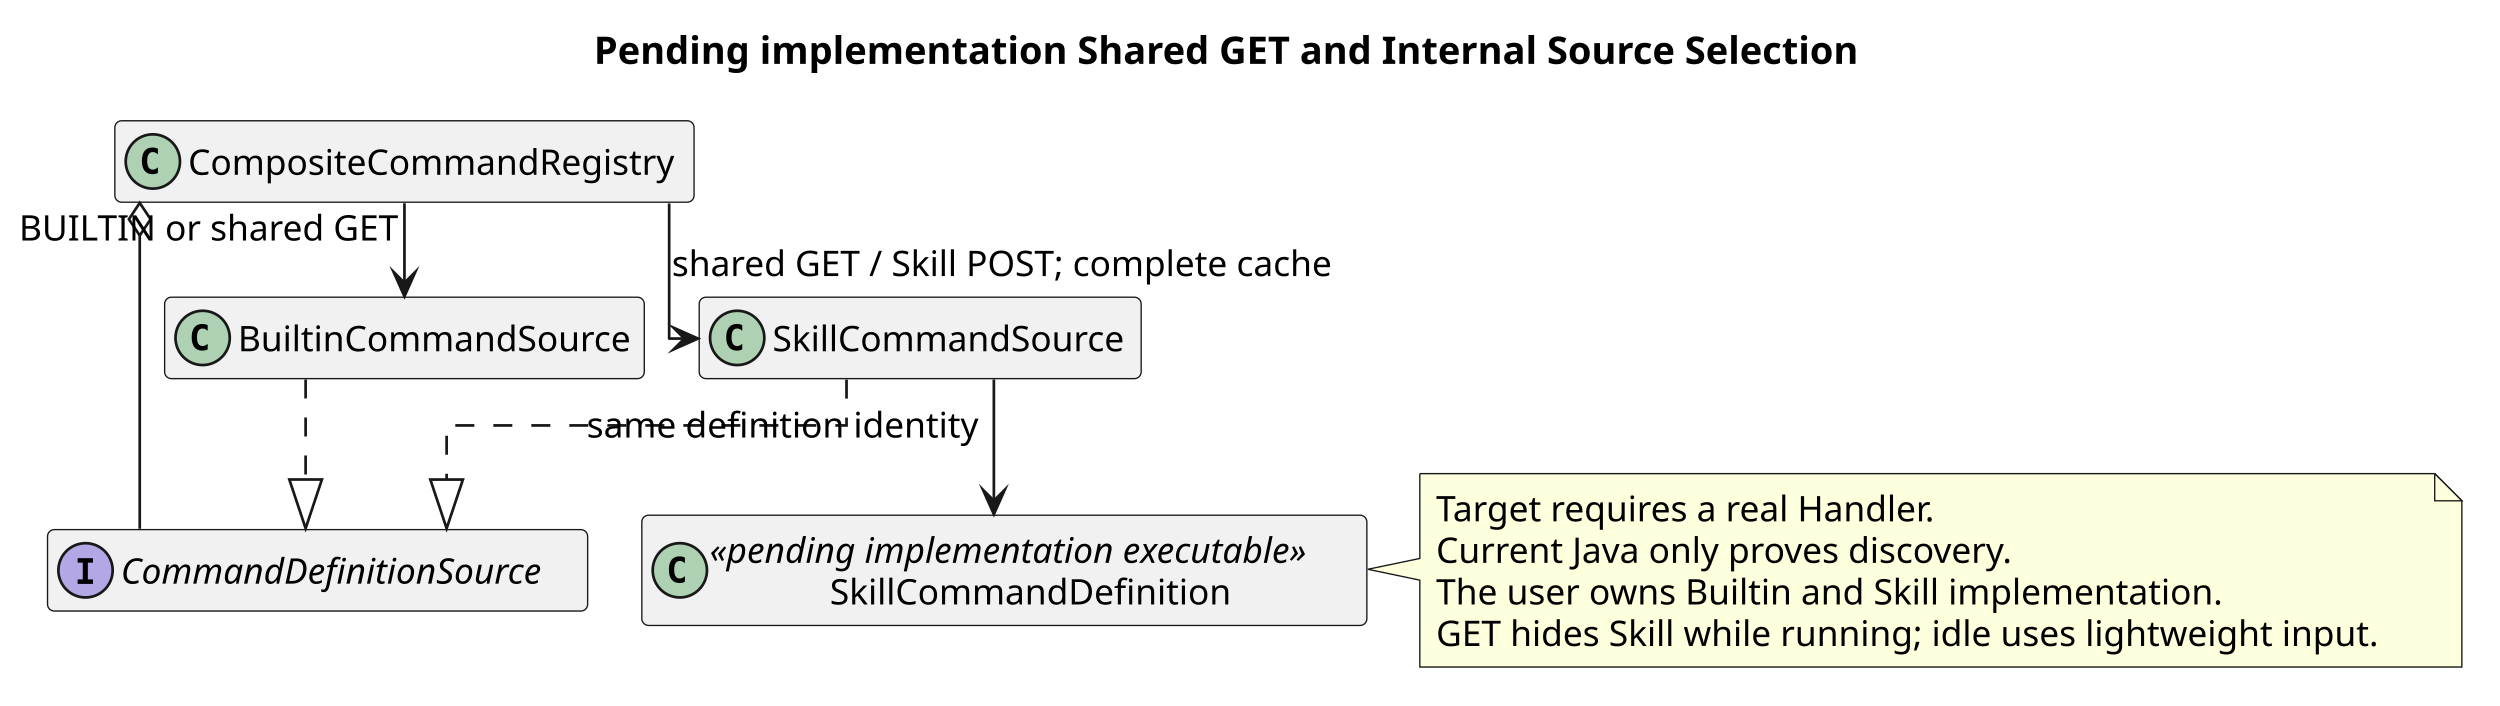
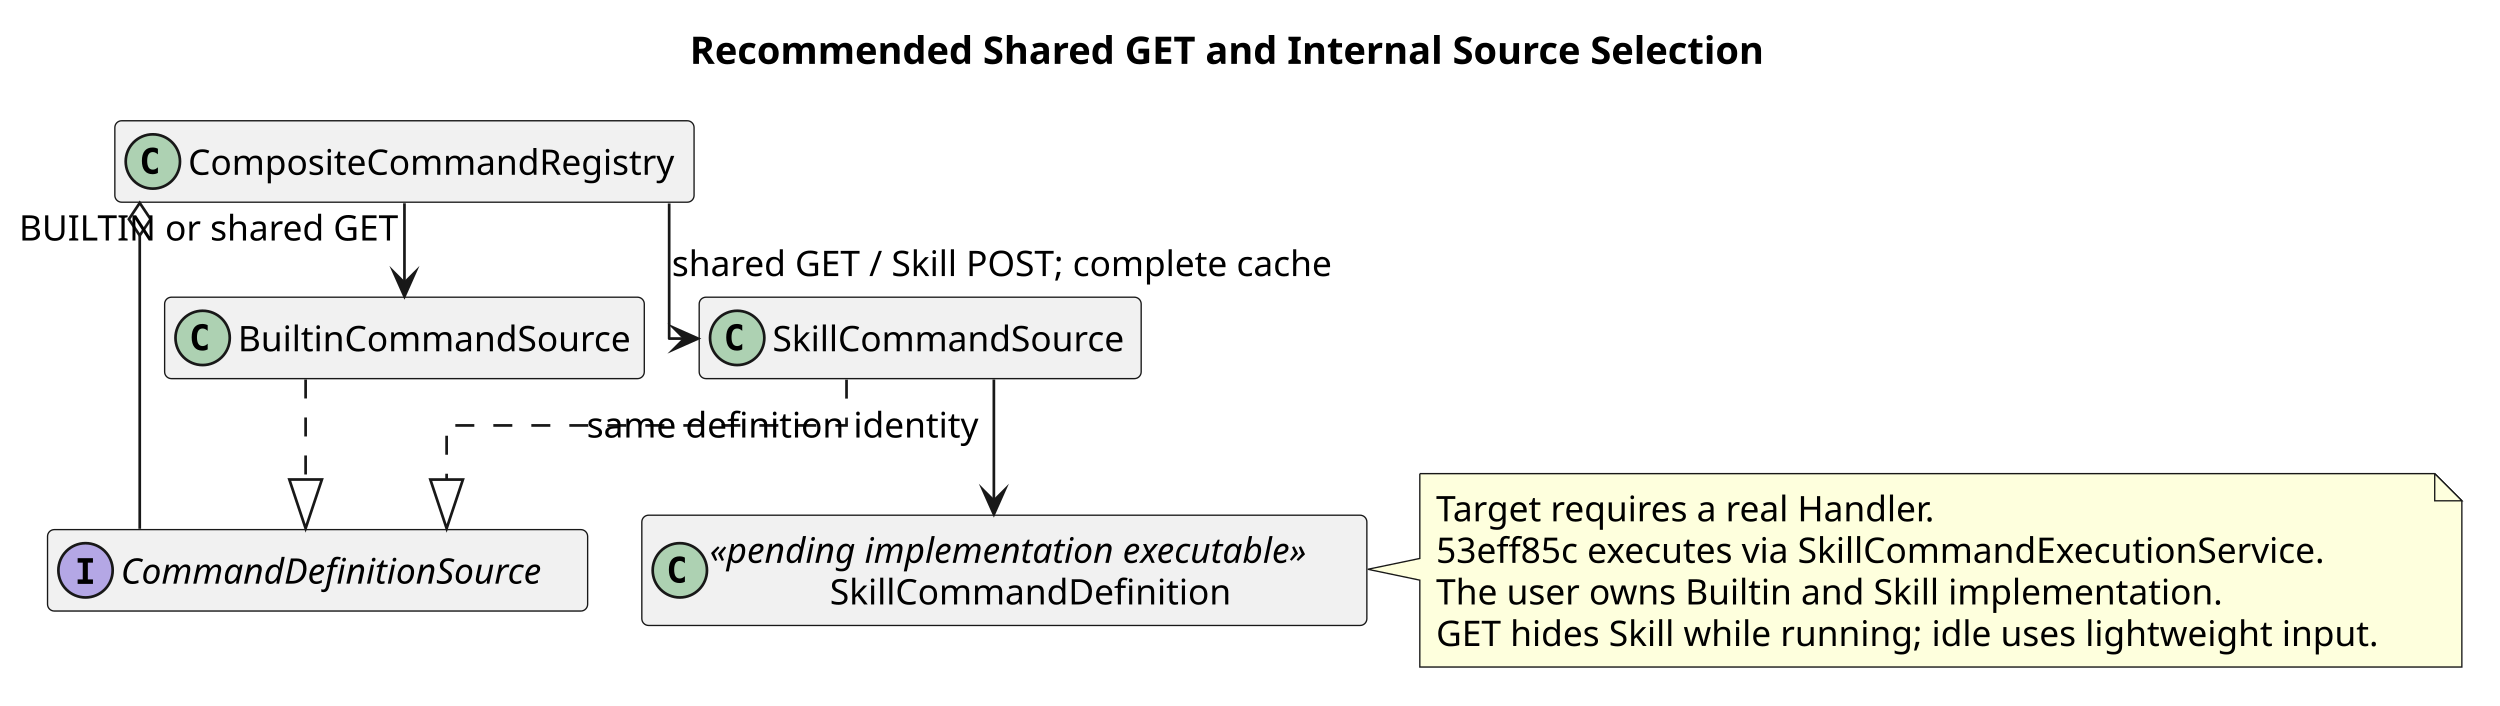
<svg xmlns="http://www.w3.org/2000/svg" contentStyleType="text/css" data-diagram-type="CLASS" height="260px" preserveAspectRatio="none" style="width:921px;height:260px;background:#FFFFFF;" version="1.1" viewBox="0 0 921 260" width="921px" zoomAndPan="magnify">
  <defs />
  <g>
    <g class="title" data-source-line="12">
-       <text fill="#000000" font-family="sans-serif" font-size="14" font-weight="700" lengthAdjust="spacing" textLength="477.394" x="218.777" y="23.535">Pending implementation Shared GET and Internal Source Selection</text>
+       <text fill="#000000" font-family="sans-serif" font-size="14" font-weight="700" lengthAdjust="spacing" textLength="406.697" x="254.126" y="23.535">Recommended Shared GET and Internal Source Selection</text>
    </g>
    <g class="entity" data-qualified-name="CompositeCommandRegistry" data-source-line="15" id="ent0001">
      <rect fill="#F1F1F1" height="30" rx="2.5" ry="2.5" style="stroke:#181818;stroke-width:0.5;" width="213.384" x="42.31" y="44.488" />
      <ellipse cx="56.31" cy="59.488" fill="#ADD1B2" rx="10" ry="10" style="stroke:#181818;stroke-width:1;" />
      <path d="M58.172,63.715 Q57.727,63.944 57.239,64.058 Q56.75,64.172 56.21,64.172 Q54.293,64.172 53.284,62.909 Q52.275,61.646 52.275,59.259 Q52.275,56.866 53.284,55.603 Q54.293,54.34 56.21,54.34 Q56.75,54.34 57.245,54.454 Q57.74,54.568 58.172,54.797 L58.172,56.879 Q57.689,56.435 57.236,56.228 Q56.782,56.022 56.299,56.022 Q55.271,56.022 54.747,56.838 Q54.224,57.653 54.224,59.259 Q54.224,60.859 54.747,61.675 Q55.271,62.49 56.299,62.49 Q56.782,62.49 57.236,62.284 Q57.689,62.078 58.172,61.633 Z " fill="#000000" />
      <text fill="#000000" font-family="sans-serif" font-size="13" lengthAdjust="spacing" textLength="183.384" x="69.31" y="64.401">CompositeCommandRegistry</text>
    </g>
    <g class="entity" data-qualified-name="CommandDefinitionSource" data-source-line="16" id="ent0002">
      <rect fill="#F1F1F1" height="30" rx="2.5" ry="2.5" style="stroke:#181818;stroke-width:0.5;" width="198.975" x="17.51" y="195.108" />
      <ellipse cx="31.51" cy="210.108" fill="#B4A7E5" rx="10" ry="10" style="stroke:#181818;stroke-width:1;" />
      <path d="M28.602,207.282 L28.602,205.631 L34.245,205.631 L34.245,207.282 L32.36,207.282 L32.36,213.458 L34.245,213.458 L34.245,215.108 L28.602,215.108 L28.602,213.458 L30.487,213.458 L30.487,207.282 Z " fill="#000000" />
      <text fill="#000000" font-family="sans-serif" font-size="13" font-style="italic" lengthAdjust="spacing" textLength="168.975" x="44.51" y="215.021">CommandDefinitionSource</text>
    </g>
    <g class="entity" data-qualified-name="BuiltinCommandSource" data-source-line="17" id="ent0003">
      <rect fill="#F1F1F1" height="30" rx="2.5" ry="2.5" style="stroke:#181818;stroke-width:0.5;" width="176.707" x="60.65" y="109.488" />
      <ellipse cx="74.65" cy="124.488" fill="#ADD1B2" rx="10" ry="10" style="stroke:#181818;stroke-width:1;" />
      <path d="M76.512,128.715 Q76.067,128.944 75.579,129.058 Q75.09,129.172 74.55,129.172 Q72.633,129.172 71.624,127.909 Q70.615,126.646 70.615,124.259 Q70.615,121.866 71.624,120.603 Q72.633,119.34 74.55,119.34 Q75.09,119.34 75.585,119.454 Q76.08,119.568 76.512,119.797 L76.512,121.879 Q76.029,121.435 75.576,121.228 Q75.122,121.022 74.639,121.022 Q73.611,121.022 73.087,121.838 Q72.564,122.653 72.564,124.259 Q72.564,125.859 73.087,126.675 Q73.611,127.49 74.639,127.49 Q75.122,127.49 75.576,127.284 Q76.029,127.078 76.512,126.633 Z " fill="#000000" />
      <text fill="#000000" font-family="sans-serif" font-size="13" lengthAdjust="spacing" textLength="146.707" x="87.65" y="129.401">BuiltinCommandSource</text>
    </g>
    <g class="entity" data-qualified-name="SkillCommandSource" data-source-line="18" id="ent0004">
      <rect fill="#F1F1F1" height="30" rx="2.5" ry="2.5" style="stroke:#181818;stroke-width:0.5;" width="162.831" x="257.58" y="109.488" />
      <ellipse cx="271.58" cy="124.488" fill="#ADD1B2" rx="10" ry="10" style="stroke:#181818;stroke-width:1;" />
      <path d="M273.442,128.715 Q272.998,128.944 272.509,129.058 Q272.02,129.172 271.48,129.172 Q269.563,129.172 268.554,127.909 Q267.545,126.646 267.545,124.259 Q267.545,121.866 268.554,120.603 Q269.563,119.34 271.48,119.34 Q272.02,119.34 272.515,119.454 Q273.01,119.568 273.442,119.797 L273.442,121.879 Q272.959,121.435 272.505,121.228 Q272.052,121.022 271.569,121.022 Q270.541,121.022 270.017,121.838 Q269.494,122.653 269.494,124.259 Q269.494,125.859 270.017,126.675 Q270.541,127.49 271.569,127.49 Q272.052,127.49 272.505,127.284 Q272.959,127.078 273.442,126.633 Z " fill="#000000" />
      <text fill="#000000" font-family="sans-serif" font-size="13" lengthAdjust="spacing" textLength="132.831" x="284.58" y="129.401">SkillCommandSource</text>
    </g>
    <g class="entity" data-qualified-name="SkillCommandDefinition" data-source-line="19" id="ent0005">
      <rect fill="#F1F1F1" height="40.621" rx="2.5" ry="2.5" style="stroke:#181818;stroke-width:0.5;" width="267.103" x="236.45" y="189.798" />
      <ellipse cx="250.45" cy="210.109" fill="#ADD1B2" rx="10" ry="10" style="stroke:#181818;stroke-width:1;" />
      <path d="M252.312,214.336 Q251.868,214.564 251.379,214.679 Q250.89,214.793 250.35,214.793 Q248.433,214.793 247.424,213.53 Q246.415,212.267 246.415,209.88 Q246.415,207.487 247.424,206.224 Q248.433,204.96 250.35,204.96 Q250.89,204.96 251.385,205.075 Q251.88,205.189 252.312,205.417 L252.312,207.5 Q251.829,207.055 251.375,206.849 Q250.922,206.643 250.439,206.643 Q249.411,206.643 248.887,207.458 Q248.364,208.274 248.364,209.88 Q248.364,211.479 248.887,212.295 Q249.411,213.111 250.439,213.111 Q250.922,213.111 251.375,212.905 Q251.829,212.698 252.312,212.254 Z " fill="#000000" />
      <text fill="#000000" font-family="sans-serif" font-size="13" font-style="italic" lengthAdjust="spacing" textLength="241.103" x="261.45" y="207.367">«pending implementation executable»</text>
      <text fill="#000000" font-family="sans-serif" font-size="13" lengthAdjust="spacing" textLength="152.572" x="305.715" y="222.677">SkillCommandDefinition</text>
    </g>
    <g class="entity" data-qualified-name="GMN12" data-source-line="27" id="ent0013">
      <path d="M523.06,174.488 L523.06,205.728 L503.88,209.728 L523.06,213.728 L523.06,245.731 A0,0 0 0 0 523.06,245.731 L906.949,245.731 A0,0 0 0 0 906.949,245.731 L906.949,184.488 L896.949,174.488 L523.06,174.488 A0,0 0 0 0 523.06,174.488" fill="#FEFFDD" style="stroke:#181818;stroke-width:0.5;" />
      <path d="M896.949,174.488 L896.949,184.488 L906.949,184.488 L896.949,174.488" fill="#FEFFDD" style="stroke:#181818;stroke-width:0.5;" />
      <text fill="#000000" font-family="sans-serif" font-size="13" lengthAdjust="spacing" textLength="193.235" x="529.06" y="192.057">Target requires a real Handler.</text>
-       <text fill="#000000" font-family="sans-serif" font-size="13" lengthAdjust="spacing" textLength="221.552" x="529.06" y="207.367">Current Java only proves discovery.</text>
+       <text fill="#000000" font-family="sans-serif" font-size="13" lengthAdjust="spacing" textLength="342.545" x="529.06" y="207.367">53eff85c executes via SkillCommandExecutionService.</text>
      <text fill="#000000" font-family="sans-serif" font-size="13" lengthAdjust="spacing" textLength="300.568" x="529.06" y="222.678">The user owns Builtin and Skill implementation.</text>
      <text fill="#000000" font-family="sans-serif" font-size="13" lengthAdjust="spacing" textLength="362.889" x="529.06" y="237.988">GET hides Skill while running; idle uses lightweight input.</text>
    </g>
    <g class="link" data-entity-1="ent0003" data-entity-2="ent0002" data-link-type="extension" data-source-line="20" id="lnk6">
      <path codeLine="20" d="M112.59,139.798 C112.59,155.278 112.59,161.098 112.59,176.648" fill="none" id="BuiltinCommandSource-to-CommandDefinitionSource" style="stroke:#181818;stroke-width:1;stroke-dasharray:7,7;" />
      <polygon fill="none" points="112.59,194.648,118.59,176.648,106.59,176.648,112.59,194.648" style="stroke:#181818;stroke-width:1;stroke-linejoin:miter;stroke-miterlimit:10;" />
    </g>
    <g class="link" data-entity-1="ent0004" data-entity-2="ent0002" data-link-type="extension" data-source-line="21" id="lnk7">
      <path codeLine="21" d="M311.86,139.848 C311.86,148.158 311.86,156.728 311.86,156.728 C311.86,156.728 164.54,156.728 164.54,156.728 C164.54,156.728 164.54,160.898 164.54,176.668" fill="none" id="SkillCommandSource-to-CommandDefinitionSource" style="stroke:#181818;stroke-width:1;stroke-dasharray:7,7;" />
      <polygon fill="none" points="164.54,194.668,170.54,176.668,158.54,176.668,164.54,194.668" style="stroke:#181818;stroke-width:1;stroke-linejoin:miter;stroke-miterlimit:10;" />
    </g>
    <g class="link" data-entity-1="ent0001" data-entity-2="ent0002" data-link-type="aggregation" data-source-line="22" id="lnk8">
      <path codeLine="22" d="M51.48,86.758 C51.48,115.628 51.48,165.898 51.48,194.798" fill="none" id="CompositeCommandRegistry-backto-CommandDefinitionSource" style="stroke:#181818;stroke-width:1;" />
      <polygon fill="none" points="51.48,74.758,47.48,80.758,51.48,86.758,55.48,80.758,51.48,74.758" style="stroke:#181818;stroke-width:1;stroke-linejoin:miter;stroke-miterlimit:10;" />
    </g>
    <g class="link" data-entity-1="ent0001" data-entity-2="ent0003" data-link-type="dependency" data-source-line="23" id="lnk9">
      <path codeLine="23" d="M149,74.888 C149,85.248 149,93.858 149,104.188" fill="none" id="CompositeCommandRegistry-to-BuiltinCommandSource" style="stroke:#181818;stroke-width:1;" />
      <polygon fill="#181818" points="149,109.188,153,100.188,149,104.188,145,100.188,149,109.188" style="stroke:#181818;stroke-width:1;stroke-linejoin:miter;stroke-miterlimit:10;" />
      <text fill="#000000" font-family="sans-serif" font-size="13" lengthAdjust="spacing" textLength="141.654" x="7" y="88.607">BUILTIN or shared GET</text>
    </g>
    <g class="link" data-entity-1="ent0001" data-entity-2="ent0004" data-link-type="dependency" data-source-line="24" id="lnk10">
      <path codeLine="24" d="M246.52,74.948 C246.52,94.238 246.52,124.728 246.52,124.728 C246.52,124.728 245.64,124.728 252.13,124.728" fill="none" id="CompositeCommandRegistry-to-SkillCommandSource" style="stroke:#181818;stroke-width:1;" />
      <polygon fill="#181818" points="257.13,124.728,248.13,120.728,252.13,124.728,248.13,128.728,257.13,124.728" style="stroke:#181818;stroke-width:1;stroke-linejoin:miter;stroke-miterlimit:10;" />
      <text fill="#000000" font-family="sans-serif" font-size="13" lengthAdjust="spacing" textLength="255.144" x="247.52" y="101.707">shared GET / Skill POST; complete cache</text>
    </g>
    <g class="link" data-entity-1="ent0004" data-entity-2="ent0005" data-link-type="dependency" data-source-line="25" id="lnk11">
      <path codeLine="25" d="M366.14,139.798 C366.14,153.648 366.14,169.158 366.14,184.458" fill="none" id="SkillCommandSource-to-SkillCommandDefinition" style="stroke:#181818;stroke-width:1;" />
      <polygon fill="#181818" points="366.14,189.458,370.14,180.458,366.14,184.458,362.14,180.458,366.14,189.458" style="stroke:#181818;stroke-width:1;stroke-linejoin:miter;stroke-miterlimit:10;" />
      <text fill="#000000" font-family="sans-serif" font-size="13" lengthAdjust="spacing" textLength="149.398" x="216.14" y="161.197">same definition identity</text>
    </g>
  </g>
</svg>
